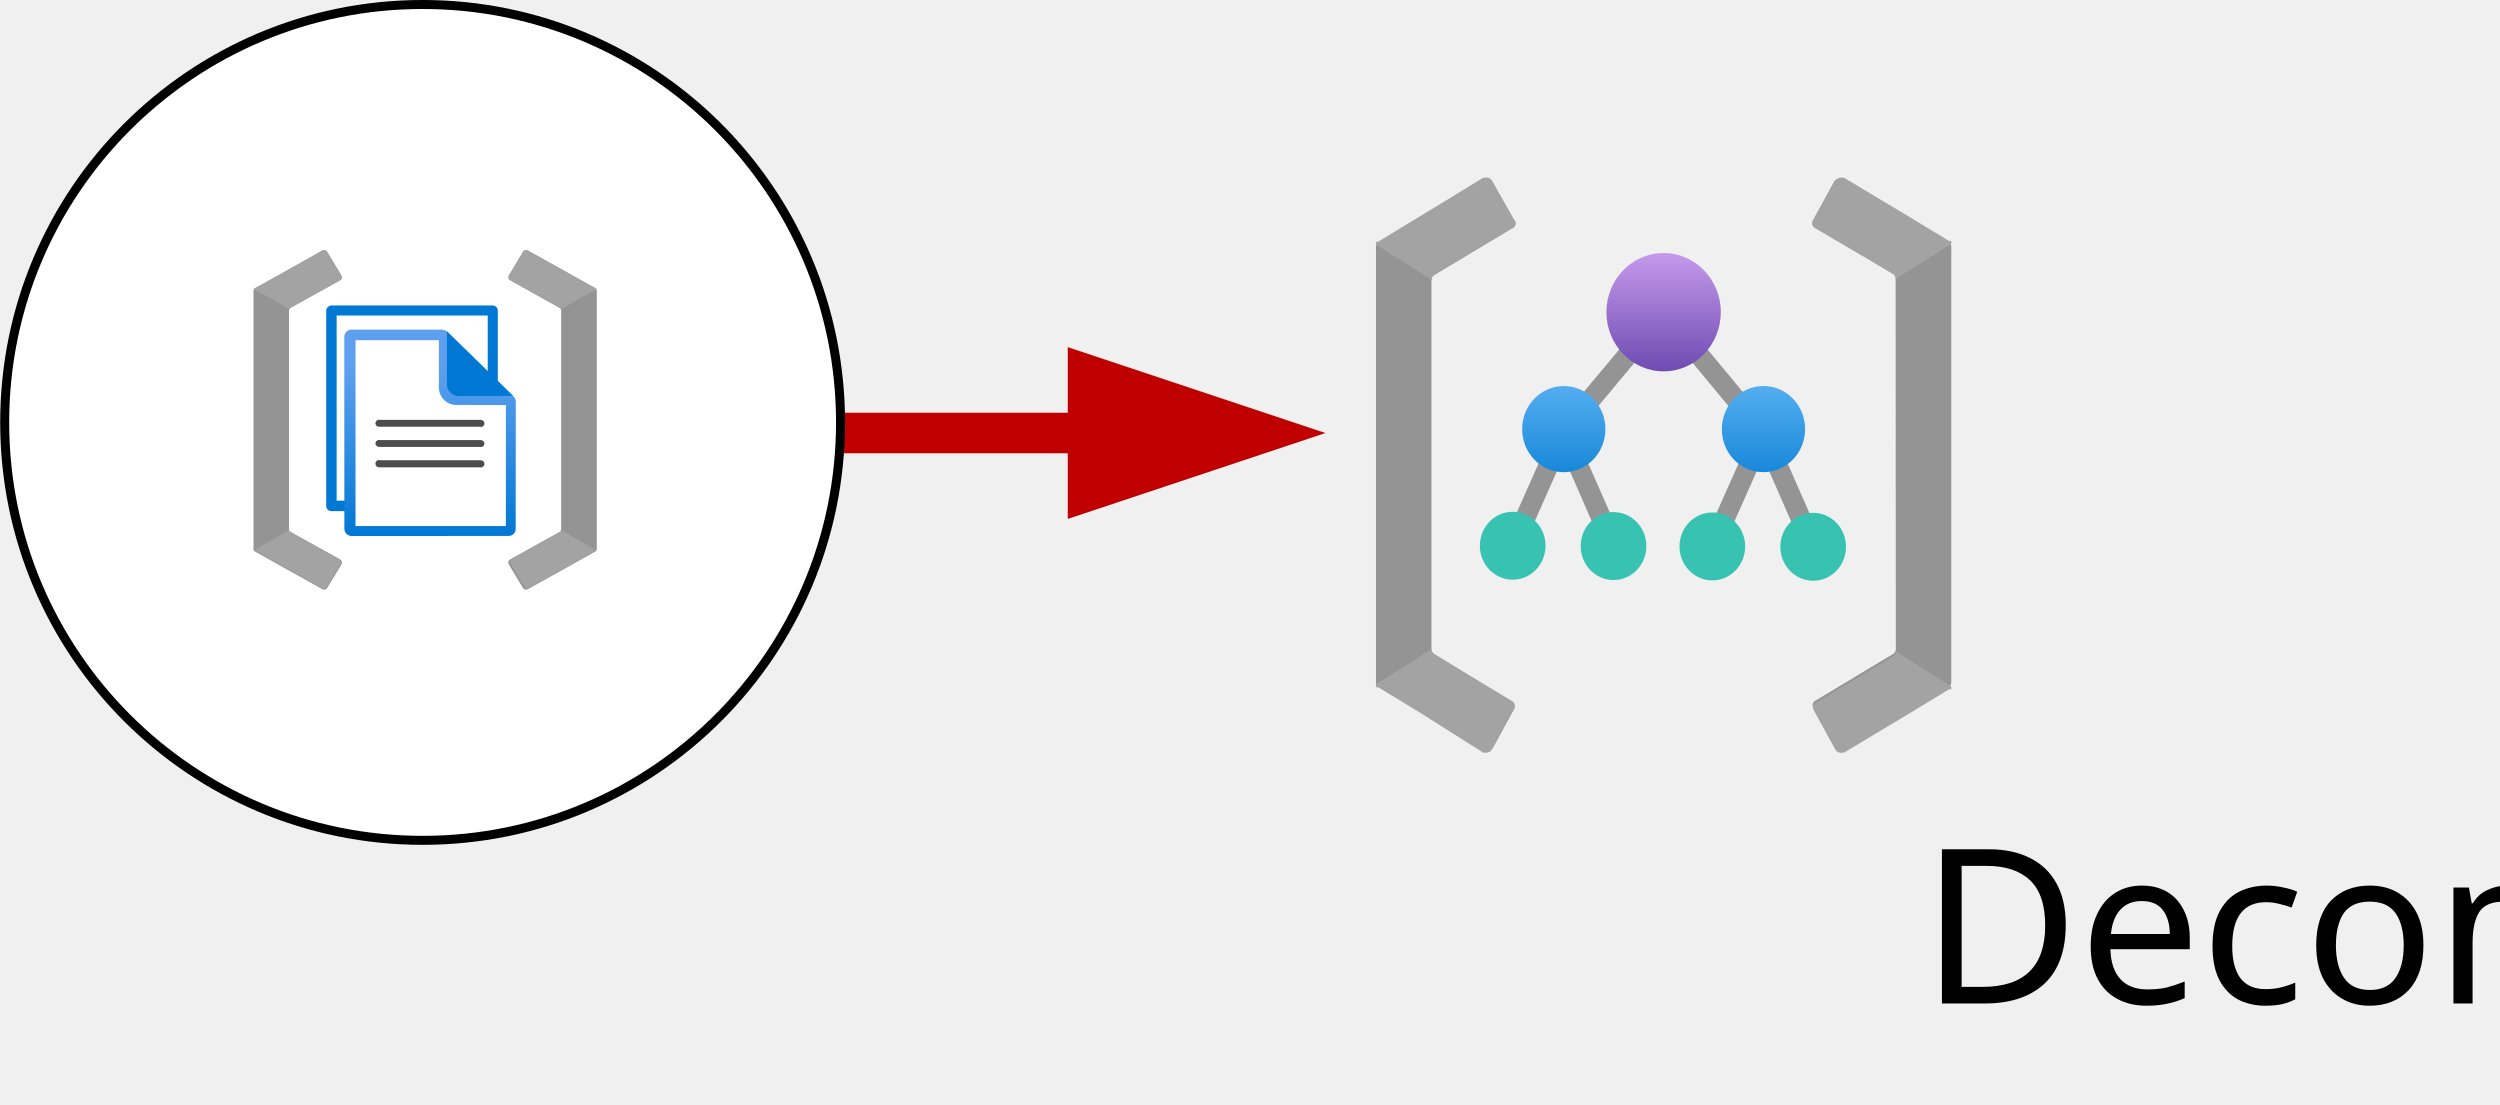
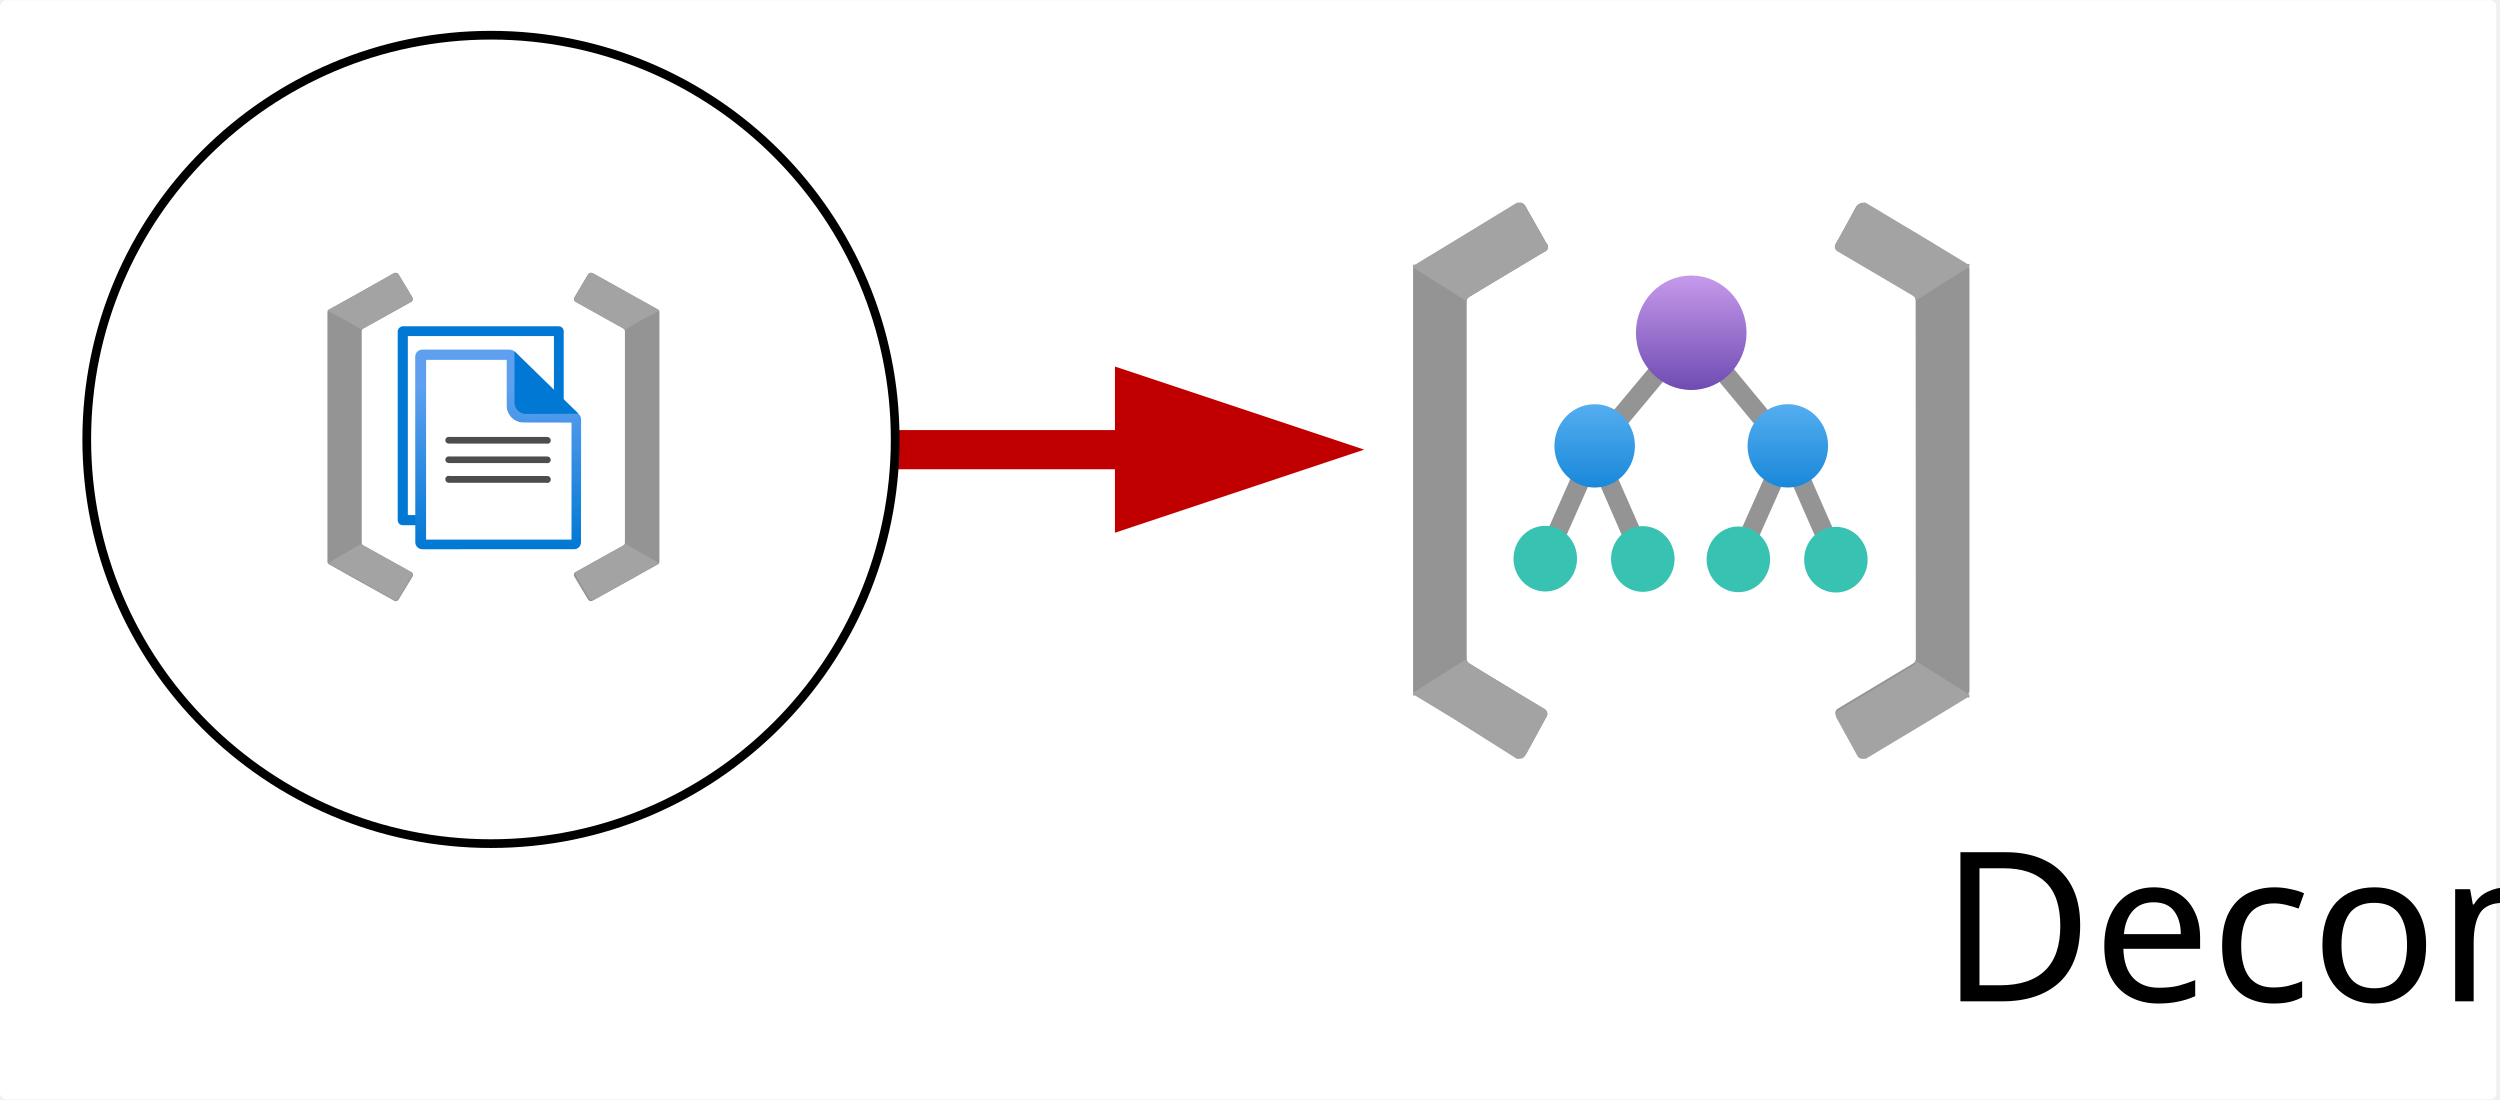
- <svg xmlns="http://www.w3.org/2000/svg" xmlns:ns1="http://schemas.microsoft.com/visio/2003/SVGExtensions/" xmlns:xlink="http://www.w3.org/1999/xlink" width="1.928in" height="0.852in" viewBox="0 0 138.814 61.352" xml:space="preserve" color-interpolation-filters="sRGB" class="st15">
+ <svg xmlns="http://www.w3.org/2000/svg" xmlns:ns1="http://schemas.microsoft.com/visio/2003/SVGExtensions/" xmlns:xlink="http://www.w3.org/1999/xlink" width="1.994in" height="0.877in" viewBox="0 0 143.545 63.112" xml:space="preserve" color-interpolation-filters="sRGB" class="st16">
  <ns1:documentProperties ns1:langID="19465" ns1:metric="true" ns1:viewMarkup="false" />
  <style type="text/css">
	
- 		.st1 {fill:#949494;stroke:none;stroke-linecap:butt;stroke-width:0.75}
- 		.st2 {fill:url(#grad0-7);stroke:none;stroke-linecap:butt;stroke-width:0.75}
- 		.st3 {fill:url(#grad0-11);stroke:none;stroke-linecap:butt;stroke-width:0.75}
- 		.st4 {fill:#37c2b1;stroke:none;stroke-linecap:butt;stroke-width:0.75}
- 		.st5 {fill:#a3a3a3;stroke:none;stroke-linecap:butt;stroke-width:0.75}
- 		.st6 {fill:none;stroke:none;stroke-linecap:round;stroke-linejoin:round;stroke-width:0.75}
- 		.st7 {fill:#000000;font-family:Calibri;font-size:1em}
- 		.st8 {marker-end:url(#mrkr13-38);stroke:#c00000;stroke-linecap:round;stroke-linejoin:round;stroke-width:2.25}
- 		.st9 {fill:#c00000;fill-opacity:1;stroke:#c00000;stroke-opacity:1;stroke-width:0.472}
- 		.st10 {fill:#ffffff;stroke:#000000;stroke-linecap:round;stroke-linejoin:round;stroke-width:0.5}
- 		.st11 {fill:#ffffff;stroke:none;stroke-linecap:butt;stroke-width:0.75}
- 		.st12 {fill:#0078d4;stroke:none;stroke-linecap:butt;stroke-width:0.75}
- 		.st13 {fill:url(#grad0-52);stroke:none;stroke-linecap:butt;stroke-width:0.75}
- 		.st14 {fill:#4d4d4d;stroke:none;stroke-linecap:butt;stroke-width:0.75}
- 		.st15 {fill:none;fill-rule:evenodd;font-size:12px;overflow:visible;stroke-linecap:square;stroke-miterlimit:3}
+ 		.st1 {fill:#ffffff;stroke:#ffffff;stroke-linecap:round;stroke-linejoin:round;stroke-width:0.75}
+ 		.st2 {fill:#949494;stroke:none;stroke-linecap:butt;stroke-width:0.75}
+ 		.st3 {fill:url(#grad0-9);stroke:none;stroke-linecap:butt;stroke-width:0.75}
+ 		.st4 {fill:url(#grad0-13);stroke:none;stroke-linecap:butt;stroke-width:0.75}
+ 		.st5 {fill:#37c2b1;stroke:none;stroke-linecap:butt;stroke-width:0.75}
+ 		.st6 {fill:#a3a3a3;stroke:none;stroke-linecap:butt;stroke-width:0.75}
+ 		.st7 {fill:none;stroke:none;stroke-linecap:round;stroke-linejoin:round;stroke-width:0.75}
+ 		.st8 {fill:#000000;font-family:Calibri;font-size:1em}
+ 		.st9 {marker-end:url(#mrkr13-40);stroke:#c00000;stroke-linecap:round;stroke-linejoin:round;stroke-width:2.25}
+ 		.st10 {fill:#c00000;fill-opacity:1;stroke:#c00000;stroke-opacity:1;stroke-width:0.472}
+ 		.st11 {fill:#ffffff;stroke:#000000;stroke-linecap:round;stroke-linejoin:round;stroke-width:0.5}
+ 		.st12 {fill:#ffffff;stroke:none;stroke-linecap:butt;stroke-width:0.75}
+ 		.st13 {fill:#0078d4;stroke:none;stroke-linecap:butt;stroke-width:0.75}
+ 		.st14 {fill:url(#grad0-54);stroke:none;stroke-linecap:butt;stroke-width:0.75}
+ 		.st15 {fill:#4d4d4d;stroke:none;stroke-linecap:butt;stroke-width:0.75}
+ 		.st16 {fill:none;fill-rule:evenodd;font-size:12px;overflow:visible;stroke-linecap:square;stroke-miterlimit:3}
	
	</style>
  <defs id="Patterns_And_Gradients">
-     <linearGradient id="grad0-7" x1="0" y1="0" x2="1" y2="0" gradientTransform="rotate(90 0.5 0.5)">
+     <linearGradient id="grad0-9" x1="0" y1="0" x2="1" y2="0" gradientTransform="rotate(90 0.5 0.5)">
      <stop offset="0" stop-color="#c69aeb" stop-opacity="1" />
      <stop offset="1" stop-color="#6f4bb2" stop-opacity="1" />
    </linearGradient>
-     <linearGradient id="grad0-11" x1="0" y1="0" x2="1" y2="0" gradientTransform="rotate(90 0.5 0.5)">
+     <linearGradient id="grad0-13" x1="0" y1="0" x2="1" y2="0" gradientTransform="rotate(90 0.5 0.5)">
      <stop offset="0" stop-color="#54aef0" stop-opacity="1" />
      <stop offset="1" stop-color="#1988d9" stop-opacity="1" />
    </linearGradient>
-     <linearGradient id="grad0-52" x1="0" y1="0" x2="1" y2="0" gradientTransform="rotate(-90.07223 0.5 0.5)">
+     <linearGradient id="grad0-54" x1="0" y1="0" x2="1" y2="0" gradientTransform="rotate(-90.07223 0.5 0.5)">
      <stop offset="0" stop-color="#0078d4" stop-opacity="1" />
      <stop offset="0.82" stop-color="#5ea0ef" stop-opacity="1" />
    </linearGradient>
  </defs>
  <defs id="Markers">
    <g id="lend13">
      <path d="M 3 1 L 0 0 L 3 -1 L 3 1 " style="stroke:none" />
    </g>
-     <marker id="mrkr13-38" class="st9" ns1:arrowType="13" ns1:arrowSize="2" ns1:setback="6.36" refX="-6.36" orient="auto" markerUnits="strokeWidth" overflow="visible">
+     <marker id="mrkr13-40" class="st10" ns1:arrowType="13" ns1:arrowSize="2" ns1:setback="6.36" refX="-6.36" orient="auto" markerUnits="strokeWidth" overflow="visible">
      <use xlink:href="#lend13" transform="scale(-2.12,-2.12) " />
    </marker>
  </defs>
  <g ns1:mID="0" ns1:index="1" ns1:groupContext="foregroundPage">
    <ns1:pageProperties ns1:drawingScale="0.0393701" ns1:pageScale="0.0393701" ns1:drawingUnits="24" ns1:shadowOffsetX="8.50394" ns1:shadowOffsetY="-8.50394" />
-     <g id="group1000-1" transform="translate(76.3972,-19.54)" ns1:mID="1000" ns1:groupContext="group">
-       <g id="shape1001-2" ns1:mID="1001" ns1:groupContext="shape" transform="translate(7.10934,-11.2144)">
+     <g id="shape1066-1" ns1:mID="1066" ns1:groupContext="shape" transform="translate(0.375,-0.375034)">
+       <rect x="0" y="0.75" width="142.583" height="62.362" class="st1" />
+     </g>
+     <g id="group1000-3" transform="translate(81.1285,-19.54)" ns1:mID="1000" ns1:groupContext="group">
+       <g id="shape1001-4" ns1:mID="1001" ns1:groupContext="shape" transform="translate(7.10934,-11.2144)">
        <ns1:userDefs>
          <ns1:ud ns1:nameU="msvDisableCustomConnectionPoints" ns1:prompt="" ns1:val="VT0(1):5" />
        </ns1:userDefs>
-         <path d="M17.68 60.87 L14.86 54.45 L8.87 47.21 L2.84 54.43 L0 60.83 L1 61.31 L3.31 56.1 L5.58 61.31 L6.6 60.85 L3.96         54.84 L8.87 48.96 L13.76 54.86 L11.09 60.85 L12.08 61.33 L14.39 56.14 L16.67 61.35 L17.68 60.87 Z" class="st1" />
+         <path d="M17.68 62.63 L14.86 56.21 L8.87 48.97 L2.84 56.19 L0 62.59 L1 63.07 L3.31 57.86 L5.58 63.07 L6.6 62.61 L3.96         56.6 L8.87 50.72 L13.76 56.62 L11.09 62.61 L12.08 63.09 L14.39 57.9 L16.67 63.11 L17.68 62.63 Z" class="st2" />
      </g>
-       <g id="shape1002-4" ns1:mID="1002" ns1:groupContext="shape" transform="translate(12.803,-21.1903)">
+       <g id="shape1002-6" ns1:mID="1002" ns1:groupContext="shape" transform="translate(12.803,-21.1903)">
        <ns1:userDefs>
          <ns1:ud ns1:nameU="msvDisableCustomConnectionPoints" ns1:prompt="" ns1:val="VT0(1):5" />
        </ns1:userDefs>
-         <ellipse cx="3.176" cy="58.066" rx="3.176" ry="3.286" class="st2" />
+         <ellipse cx="3.176" cy="59.826" rx="3.176" ry="3.286" class="st3" />
      </g>
-       <g id="shape1003-8" ns1:mID="1003" ns1:groupContext="shape" transform="translate(8.12406,-15.5898)">
+       <g id="shape1003-10" ns1:mID="1003" ns1:groupContext="shape" transform="translate(8.12406,-15.5898)">
        <ns1:userDefs>
          <ns1:ud ns1:nameU="msvDisableCustomConnectionPoints" ns1:prompt="" ns1:val="VT0(1):5" />
        </ns1:userDefs>
-         <path d="M2.22 56.57 A2.311 2.392 0 1 1 -0 58.98 A2.311 2.392 0 0 1 2.22 56.57 ZM11.09 58.98 A2.293 2.372         -180 0 0 13.38 61.35 A2.311 2.392 -180 1 0 11.09 58.98 Z" class="st3" />
+         <path d="M2.22 58.33 A2.311 2.392 0 1 1 -0 60.74 A2.311 2.392 0 0 1 2.22 58.33 ZM11.09 60.74 A2.293 2.372         -180 0 0 13.38 63.11 A2.311 2.392 -180 1 0 11.09 60.74 Z" class="st4" />
      </g>
-       <g id="group1004-12" transform="translate(5.77517,-9.56147)" ns1:mID="1004" ns1:groupContext="group">
+       <g id="group1004-14" transform="translate(5.77517,-9.56147)" ns1:mID="1004" ns1:groupContext="group">
        <ns1:userDefs>
          <ns1:ud ns1:nameU="msvDisableCustomConnectionPoints" ns1:prompt="" ns1:val="VT0(1):5" />
        </ns1:userDefs>
-         <g id="shape1005-13" ns1:mID="1005" ns1:groupContext="shape" transform="translate(4.04676E-14,-0.0583388)">
+         <g id="shape1005-15" ns1:mID="1005" ns1:groupContext="shape" transform="translate(4.04676E-14,-0.0583388)">
          <ns1:userDefs>
            <ns1:ud ns1:nameU="msvDisableCustomConnectionPoints" ns1:prompt="" ns1:val="VT0(1):5" />
          </ns1:userDefs>
-           <ellipse cx="1.823" cy="59.466" rx="1.823" ry="1.886" class="st4" />
+           <ellipse cx="1.823" cy="61.226" rx="1.823" ry="1.886" class="st5" />
        </g>
-         <g id="shape1006-15" ns1:mID="1006" ns1:groupContext="shape" transform="translate(5.59975,-0.0388925)">
+         <g id="shape1006-17" ns1:mID="1006" ns1:groupContext="shape" transform="translate(5.59975,-0.0388925)">
          <ns1:userDefs>
            <ns1:ud ns1:nameU="msvDisableCustomConnectionPoints" ns1:prompt="" ns1:val="VT0(1):5" />
          </ns1:userDefs>
-           <ellipse cx="1.823" cy="59.466" rx="1.823" ry="1.886" class="st4" />
+           <ellipse cx="1.823" cy="61.226" rx="1.823" ry="1.886" class="st5" />
        </g>
-         <g id="group1007-17" transform="translate(11.0867,0)" ns1:mID="1007" ns1:groupContext="group">
+         <g id="group1007-19" transform="translate(11.0867,0)" ns1:mID="1007" ns1:groupContext="group">
          <ns1:userDefs>
            <ns1:ud ns1:nameU="msvDisableCustomConnectionPoints" ns1:prompt="" ns1:val="VT0(1):5" />
          </ns1:userDefs>
-           <g id="shape1008-18" ns1:mID="1008" ns1:groupContext="shape" transform="translate(4.59632E-14,-0.0194463)">
+           <g id="shape1008-20" ns1:mID="1008" ns1:groupContext="shape" transform="translate(4.59632E-14,-0.0194463)">
            <ns1:userDefs>
              <ns1:ud ns1:nameU="msvDisableCustomConnectionPoints" ns1:prompt="" ns1:val="VT0(1):5" />
            </ns1:userDefs>
-             <ellipse cx="1.823" cy="59.466" rx="1.823" ry="1.886" class="st4" />
+             <ellipse cx="1.823" cy="61.226" rx="1.823" ry="1.886" class="st5" />
          </g>
-           <g id="shape1009-20" ns1:mID="1009" ns1:groupContext="shape" transform="translate(5.59975,-1.42109E-14)">
+           <g id="shape1009-22" ns1:mID="1009" ns1:groupContext="shape" transform="translate(5.59975,-1.42109E-14)">
            <ns1:userDefs>
              <ns1:ud ns1:nameU="msvDisableCustomConnectionPoints" ns1:prompt="" ns1:val="VT0(1):5" />
            </ns1:userDefs>
-             <ellipse cx="1.823" cy="59.466" rx="1.823" ry="1.886" class="st4" />
+             <ellipse cx="1.823" cy="61.226" rx="1.823" ry="1.886" class="st5" />
          </g>
        </g>
      </g>
-       <g id="shape1010-22" ns1:mID="1010" ns1:groupContext="shape" transform="translate(0.00630781,-0.162375)">
+       <g id="shape1010-24" ns1:mID="1010" ns1:groupContext="shape" transform="translate(0.00630781,-0.162375)">
        <ns1:userDefs>
          <ns1:ud ns1:nameU="msvDisableCustomConnectionPoints" ns1:prompt="" ns1:val="VT0(1):5" />
        </ns1:userDefs>
-         <path d="M0 57.59 a0.301 0.311 -180 0 0 0.15 0.272 L2.31 59.11 L6.07 61.33 a0.338 0.35 -180 0 0         0.432 -0.117 L7.65 59.11 a0.282 0.292 -180 0 0 -0.113 -0.428 L3.23 56.02 a0.301         0.311 0 0 1 -0.15 -0.272 L3.08 35.25 a0.301 0.311 0 0 1 0.15 -0.272 L7.54 32.39         a0.282 0.292 -180 0 0 0.113 -0.506 L6.43 29.73 a0.338 0.35 -180 0 0 -0.432 -0.117         L2.39 31.77 L0.15 33.13 a0.301 0.311 -180 0 0 -0.15 0.272 L0 57.59 Z" class="st1" />
+         <path d="M0 59.35 a0.301 0.311 -180 0 0 0.15 0.272 L2.31 60.87 L6.07 63.09 a0.338 0.35 -180 0 0         0.432 -0.117 L7.65 60.87 a0.282 0.292 -180 0 0 -0.113 -0.428 L3.23 57.78 a0.301         0.311 0 0 1 -0.15 -0.272 L3.08 37.01 a0.301 0.311 0 0 1 0.15 -0.272 L7.54 34.15         a0.282 0.292 -180 0 0 0.113 -0.506 L6.43 31.49 a0.338 0.35 -180 0 0 -0.432 -0.117         L2.39 33.53 L0.15 34.89 a0.301 0.311 -180 0 0 -0.15 0.272 L0 59.35 Z" class="st2" />
      </g>
-       <g id="shape1011-24" ns1:mID="1011" ns1:groupContext="shape">
+       <g id="shape1011-26" ns1:mID="1011" ns1:groupContext="shape">
        <ns1:userDefs>
          <ns1:ud ns1:nameU="msvDisableCustomConnectionPoints" ns1:prompt="" ns1:val="VT0(1):5" />
        </ns1:userDefs>
-         <path d="M7.65 31.72 L6.43 29.56 a0.338 0.35 -180 0 0 -0.319 -0.156 L5.96 29.41 L2.36 31.61 L0.12 32.97         a0.188 0.194 -180 0 0 -0.113 2.98428E-13 a0.451 0.467 -180 0 0 -4.4964E-14 0.156 L3.09         35.07 a0.301 0.311 0 0 1 0.15 -0.272 L7.54 32.23 a0.282 0.292 -180 0 0 0.113 -0.506         ZM7.65 58.95 L6.43 61.18 a0.338 0.35 0 0 1 -0.319 0.156 a0.225 0.233 0 0 1 -0.15         0 L2.36 59.06 L0.12 57.7 a0.188 0.194 0 0 1 -0.113 7.10543E-15 a0.451 0.467 0 0 1 0 -0.156         L3.09 55.6 a0.301 0.311 -180 0 0 0.15 0.272 L7.54 58.46 a0.301 0.311 0 0 1 0.113         0.486 Z" class="st5" />
+         <path d="M7.65 33.48 L6.43 31.32 a0.338 0.35 -180 0 0 -0.319 -0.156 L5.96 31.17 L2.36 33.37 L0.12 34.73         a0.188 0.194 -180 0 0 -0.113 2.98428E-13 a0.451 0.467 -180 0 0 -4.4964E-14 0.156 L3.09         36.83 a0.301 0.311 0 0 1 0.15 -0.272 L7.54 33.99 a0.282 0.292 -180 0 0 0.113 -0.506         ZM7.65 60.71 L6.43 62.94 a0.338 0.35 0 0 1 -0.319 0.156 a0.225 0.233 0 0 1 -0.15         0 L2.36 60.82 L0.12 59.46 a0.188 0.194 0 0 1 -0.113 7.10543E-15 a0.451 0.467 0 0 1 0         -0.156 L3.09 57.36 a0.301 0.311 -180 0 0 0.15 0.272 L7.54 60.22 a0.301 0.311 0 0         1 0.113 0.486 Z" class="st6" />
      </g>
-       <g id="shape1012-26" ns1:mID="1012" ns1:groupContext="shape" transform="translate(24.2643,-0.104036)">
+       <g id="shape1012-28" ns1:mID="1012" ns1:groupContext="shape" transform="translate(24.2643,-0.104036)">
        <ns1:userDefs>
          <ns1:ud ns1:nameU="msvDisableCustomConnectionPoints" ns1:prompt="" ns1:val="VT0(1):5" />
        </ns1:userDefs>
-         <path d="M7.69 33.34 a0.301 0.311 -180 0 0 -0.15 -0.272 L5.38 31.83 L1.62 29.61 a0.338 0.35 -180         0 0 -0.432 0.117 L0.04 31.83 a0.282 0.292 -180 0 0 0.113 0.428 L4.45 34.84 a0.301         0.311 0 0 1 0.15 0.272 L4.61 55.69 a0.301 0.311 0 0 1 -0.15 0.272 L0.15 58.55 a0.282         0.292 -180 0 0 -0.113 0.428 L1.26 61.21 a0.338 0.35 -180 0 0 0.432 0.117 L5.3 59.17         L7.54 57.81 a0.301 0.311 -180 0 0 0.15 -0.272 L7.69 33.34 Z" class="st1" />
+         <path d="M7.69 35.1 a0.301 0.311 -180 0 0 -0.15 -0.272 L5.38 33.59 L1.62 31.37 a0.338 0.35 -180         0 0 -0.432 0.117 L0.04 33.59 a0.282 0.292 -180 0 0 0.113 0.428 L4.45 36.6 a0.301         0.311 0 0 1 0.15 0.272 L4.61 57.45 a0.301 0.311 0 0 1 -0.15 0.272 L0.15 60.31 a0.282         0.292 -180 0 0 -0.113 0.428 L1.26 62.97 a0.338 0.35 -180 0 0 0.432 0.117 L5.3 60.93         L7.54 59.57 a0.301 0.311 -180 0 0 0.15 -0.272 L7.69 35.1 Z" class="st2" />
      </g>
-       <g id="shape1013-28" ns1:mID="1013" ns1:groupContext="shape" transform="translate(24.2283,-0.0133458)">
+       <g id="shape1013-30" ns1:mID="1013" ns1:groupContext="shape" transform="translate(24.2283,-0.0133458)">
        <ns1:userDefs>
          <ns1:ud ns1:nameU="msvDisableCustomConnectionPoints" ns1:prompt="" ns1:val="VT0(1):5" />
        </ns1:userDefs>
-         <path d="M0.07 58.96 L1.3 61.2 a0.338 0.35 -180 0 0 0.319 0.156 L1.77 61.35 L5.37 59.19 L7.61 57.83 a0.188         0.194 -180 0 0 0.113 -7.10543E-15 a0.451 0.467 -180 0 0 1.15463E-14 -0.156 L4.64 55.73         a0.301 0.311 0 0 1 -0.15 0.272 L0.19 58.59 a0.282 0.292 -180 0 0 -0.113 0.369         ZM0.07 31.74 L1.3 29.58 a0.338 0.35 0 0 1 0.319 -0.156 a0.225 0.233 0 0 1 0.15         2.0961E-13 L5.37 31.58 L7.61 32.94 a0.188 0.194 0 0 1 0.113 1.7053E-13 a0.451 0.467 0         0 1 -1.26121E-13 0.156 L4.64 35.04 a0.301 0.311 -180 0 0 -0.15 -0.272 L0.19 32.24 a0.301         0.311 0 0 1 -0.113 -0.506 Z" class="st5" />
+         <path d="M0.07 60.72 L1.3 62.96 a0.338 0.35 -180 0 0 0.319 0.156 L1.77 63.11 L5.37 60.95 L7.61 59.59 a0.188         0.194 -180 0 0 0.113 -7.10543E-15 a0.451 0.467 -180 0 0 1.15463E-14 -0.156 L4.64 57.49         a0.301 0.311 0 0 1 -0.15 0.272 L0.19 60.35 a0.282 0.292 -180 0 0 -0.113 0.369         ZM0.07 33.5 L1.3 31.34 a0.338 0.35 0 0 1 0.319 -0.156 a0.225 0.233 0 0 1 0.15 2.0961E-13         L5.37 33.34 L7.61 34.7 a0.188 0.194 0 0 1 0.113 1.7053E-13 a0.451 0.467 0 0 1 -1.26121E-13         0.156 L4.64 36.8 a0.301 0.311 -180 0 0 -0.15 -0.272 L0.19 34 a0.301 0.311 0 0 1 -0.113         -0.506 Z" class="st6" />
      </g>
    </g>
-     <g id="shape1028-30" ns1:mID="1028" ns1:groupContext="shape" transform="translate(46.313,-0.375)">
+     <g id="shape1028-32" ns1:mID="1028" ns1:groupContext="shape" transform="translate(51.0443,-0.375)">
      <ns1:textBlock ns1:margins="rect(4,4,4,4)" ns1:tabSpace="42.5197" />
-       <ns1:textRect cx="46.063" cy="52.499" width="92.13" height="17.706" />
-       <rect x="0" y="43.646" width="92.126" height="17.706" class="st6" />
-       <text x="4.2" y="56.1" class="st7" ns1:langID="1033">
+       <ns1:textRect cx="46.063" cy="54.259" width="92.13" height="17.706" />
+       <rect x="0" y="45.406" width="92.126" height="17.706" class="st7" />
+       <text x="4.2" y="57.86" class="st8" ns1:langID="1033">
        <ns1:paragraph ns1:horizAlign="1" />
        <ns1:tabList />Decommissioned</text>
    </g>
-     <g id="shape1030-33" ns1:mID="1030" ns1:groupContext="shape" transform="translate(45.7668,-37.3028)">
-       <path d="M0 61.35 L13.52 61.35" class="st8" />
+     <g id="shape1030-35" ns1:mID="1030" ns1:groupContext="shape" transform="translate(50.4981,-37.3028)">
+       <path d="M0 63.11 L13.52 63.11" class="st9" />
    </g>
-     <g id="shape1031-39" ns1:mID="1031" ns1:groupContext="shape" transform="translate(0.25,-14.6846)">
-       <ellipse cx="23.209" cy="38.143" rx="23.209" ry="23.209" class="st10" />
+     <g id="shape1031-41" ns1:mID="1031" ns1:groupContext="shape" transform="translate(4.9813,-14.6846)">
+       <ellipse cx="23.209" cy="39.904" rx="23.209" ry="23.209" class="st11" />
    </g>
-     <g id="group1032-41" transform="translate(14.0689,-15.3021)" ns1:mID="1032" ns1:groupContext="group">
-       <g id="group1033-42" transform="translate(5.19584E-14,-13.3058)" ns1:mID="1033" ns1:groupContext="group">
-         <g id="shape1034-43" ns1:mID="1034" ns1:groupContext="shape" transform="translate(4.33877,-4.64918)">
-           <rect x="0" y="50.499" width="8.935" height="10.852" class="st11" />
+     <g id="group1032-43" transform="translate(18.8002,-15.3021)" ns1:mID="1032" ns1:groupContext="group">
+       <g id="group1033-44" transform="translate(5.19584E-14,-13.3058)" ns1:mID="1033" ns1:groupContext="group">
+         <g id="shape1034-45" ns1:mID="1034" ns1:groupContext="shape" transform="translate(4.33877,-4.64918)">
+           <rect x="0" y="52.26" width="8.935" height="10.852" class="st12" />
        </g>
-         <g id="shape1035-45" ns1:mID="1035" ns1:groupContext="shape" transform="translate(4.03606,-4.35769)">
-           <path d="M1.1 60.77 L0.58 60.77 L0.58 50.49 L8.97 50.49 L8.97 54.91 L9.53 54.91 L9.53 50.21 a0.28 0.28          -180 0 0 -0.28 -0.28 L0.28 49.93 a0.314 0.314 -180 0 0 -0.28 0.28 L0 61.07          a0.303 0.303 -180 0 0 0.09 0.202 a0.291 0.291 -180 0 0 0.191 0.078 L1.08          61.35 L1.1 60.77 Z" class="st12" />
+         <g id="shape1035-47" ns1:mID="1035" ns1:groupContext="shape" transform="translate(4.03606,-4.35769)">
+           <path d="M1.1 62.53 L0.58 62.53 L0.58 52.25 L8.97 52.25 L8.97 56.67 L9.53 56.67 L9.53 51.97 a0.28 0.28          -180 0 0 -0.28 -0.28 L0.28 51.69 a0.314 0.314 -180 0 0 -0.28 0.28 L0 62.83          a0.303 0.303 -180 0 0 0.09 0.202 a0.291 0.291 -180 0 0 0.191 0.078 L1.08          63.11 L1.1 62.53 Z" class="st13" />
        </g>
-         <g id="shape1036-47" ns1:mID="1036" ns1:groupContext="shape" transform="translate(5.12356,-3.01234)">
-           <path d="M5.35 50.02 L0.39 50.02 a0.392 0.392 -180 0 0 -0.392 0.437 L0 60.97 a0.392 0.392 -180          0 0 0.392 0.381 L9 61.35 a0.392 0.392 -180 0 0 0.381 -0.392 L9.38 53.95 a0.392          0.392 -180 0 0 -0.392 -0.392 L6.14 53.56 a0.392 0.392 0 0 1 -0.392 -0.392 L5.75          50.45 a0.381 0.381 -180 0 0 -0.404 -0.437 Z" class="st11" />
+         <g id="shape1036-49" ns1:mID="1036" ns1:groupContext="shape" transform="translate(5.12356,-3.01234)">
+           <path d="M5.35 51.78 L0.39 51.78 a0.392 0.392 -180 0 0 -0.392 0.437 L0 62.73 a0.392 0.392 -180          0 0 0.392 0.381 L9 63.11 a0.392 0.392 -180 0 0 0.381 -0.392 L9.38 55.71 a0.392          0.392 -180 0 0 -0.392 -0.392 L6.14 55.32 a0.392 0.392 0 0 1 -0.392 -0.392 L5.75          52.21 a0.381 0.381 -180 0 0 -0.404 -0.437 Z" class="st12" />
        </g>
-         <g id="shape1037-49" ns1:mID="1037" ns1:groupContext="shape" transform="translate(5.04508,-2.9787)">
-           <path d="M5.25 50.48 L5.25 53.11 a0.964 0.964 -180 0 0 0.975 0.964 L8.97 54.08 L8.97 60.8 L0.62 60.8          L0.62 50.48 L5.25 50.48 ZM5.44 49.89 L0.41 49.89 a0.404 0.404 -180 0 0 -0.415 0.392          L0 60.96 a0.404 0.404 -180 0 0 0.404 0.392 L9.11 61.35 a0.392 0.392 -180 0 0 0.404          -0.392 L9.52 53.89 a0.381 0.381 -180 0 0 -0.404 -0.381 L6.23 53.5 a0.392 0.392          0 0 1 -0.392 -0.392 L5.84 50.29 a0.404 0.404 -180 0 0 -0.404 -0.392 Z" class="st13" />
+         <g id="shape1037-51" ns1:mID="1037" ns1:groupContext="shape" transform="translate(5.04508,-2.9787)">
+           <path d="M5.25 52.24 L5.25 54.87 a0.964 0.964 -180 0 0 0.975 0.964 L8.97 55.84 L8.97 62.56 L0.62          62.56 L0.62 52.24 L5.25 52.24 ZM5.44 51.65 L0.41 51.65 a0.404 0.404 -180 0 0 -0.415 0.392          L0 62.72 a0.404 0.404 -180 0 0 0.404 0.392 L9.11 63.11 a0.392 0.392 -180 0 0 0.404          -0.392 L9.52 55.65 a0.381 0.381 -180 0 0 -0.404 -0.381 L6.23 55.26 a0.392 0.392          0 0 1 -0.392 -0.392 L5.84 52.05 a0.404 0.404 -180 0 0 -0.404 -0.392 Z" class="st14" />
        </g>
-         <g id="shape1038-53" ns1:mID="1038" ns1:groupContext="shape" transform="translate(10.7404,-10.7481)">
-           <path d="M3.68 61.34 L0 57.75 L0 60.68 a0.661 0.661 -180 0 0 0.661 0.673 L3.68 61.34 Z" class="st12" />
+         <g id="shape1038-55" ns1:mID="1038" ns1:groupContext="shape" transform="translate(10.7404,-10.7481)">
+           <path d="M3.68 63.1 L0 59.51 L0 62.44 a0.661 0.661 -180 0 0 0.661 0.673 L3.68 63.1 Z" class="st13" />
        </g>
-         <g id="shape1039-55" ns1:mID="1039" ns1:groupContext="shape" transform="translate(6.77162,-9.04401)">
-           <path d="M5.81 61.35 L0.2 61.35 a0.191 0.191 0 0 1 -0.202 -0.191 a0.202 0.202 0 0 1 0.247          -0.191 L5.85 60.97 a0.202 0.202 0 0 1 0.202 0.202 a0.191 0.191 0 0 1 -0.247          0.179 Z" class="st14" />
+         <g id="shape1039-57" ns1:mID="1039" ns1:groupContext="shape" transform="translate(6.77162,-9.04401)">
+           <path d="M5.81 63.11 L0.2 63.11 a0.191 0.191 0 0 1 -0.202 -0.191 a0.202 0.202 0 0 1 0.247          -0.191 L5.85 62.73 a0.202 0.202 0 0 1 0.202 0.202 a0.191 0.191 0 0 1 -0.247          0.179 Z" class="st15" />
        </g>
-         <g id="shape1040-57" ns1:mID="1040" ns1:groupContext="shape" transform="translate(6.77162,-7.92288)">
-           <path d="M5.81 61.35 L0.2 61.35 a0.202 0.202 0 0 1 -0.202 -0.202 a0.202 0.202 0 0 1 0.247          -0.179 L5.85 60.97 a0.202 0.202 0 0 1 0.202 0.191 a0.202 0.202 0 0 1 -0.247          0.191 Z" class="st14" />
+         <g id="shape1040-59" ns1:mID="1040" ns1:groupContext="shape" transform="translate(6.77162,-7.92288)">
+           <path d="M5.81 63.11 L0.2 63.11 a0.202 0.202 0 0 1 -0.202 -0.202 a0.202 0.202 0 0 1 0.247          -0.179 L5.85 62.73 a0.202 0.202 0 0 1 0.202 0.191 a0.202 0.202 0 0 1 -0.247          0.191 Z" class="st15" />
        </g>
-         <g id="shape1041-59" ns1:mID="1041" ns1:groupContext="shape" transform="translate(6.77162,-6.79054)">
-           <path d="M5.81 61.35 L0.2 61.35 a0.202 0.202 0 0 1 -0.202 -0.202 a0.191 0.191 0 0 1 0.247          -0.191 L5.85 60.96 a0.191 0.191 0 0 1 0.202 0.191 a0.202 0.202 0 0 1 -0.247          0.202 Z" class="st14" />
+         <g id="shape1041-61" ns1:mID="1041" ns1:groupContext="shape" transform="translate(6.77162,-6.79054)">
+           <path d="M5.81 63.11 L0.2 63.11 a0.202 0.202 0 0 1 -0.202 -0.202 a0.191 0.191 0 0 1 0.247          -0.191 L5.85 62.72 a0.191 0.191 0 0 1 0.202 0.191 a0.202 0.202 0 0 1 -0.247          0.202 Z" class="st15" />
        </g>
-         <g id="shape1042-61" ns1:mID="1042" ns1:groupContext="shape">
-           <path d="M0 59.09 a0.168 0.168 -180 0 0 0.101 0.157 L1.48 60.02 L3.83 61.33 a0.191 0.191 -180          0 0 0.258 -0.067 L4.89 59.94 a0.191 0.191 -180 0 0 -0.067 -0.258 L2.06 58.15 a0.179          0.179 0 0 1 -0.09 -0.157 L1.97 45.86 a0.179 0.179 0 0 1 0.09 -0.157 L4.82          44.17 a0.191 0.191 -180 0 0 0.067 -0.258 L4.09 42.59 a0.191 0.191 -180 0 0 -0.258          -0.067 L1.52 43.81 L0.1 44.61 a0.168 0.168 -180 0 0 -0.101 0.157 L0 59.09 Z" class="st1" />
+         <g id="shape1042-63" ns1:mID="1042" ns1:groupContext="shape">
+           <path d="M0 60.85 a0.168 0.168 -180 0 0 0.101 0.157 L1.48 61.78 L3.83 63.09 a0.191 0.191 -180          0 0 0.258 -0.067 L4.89 61.7 a0.191 0.191 -180 0 0 -0.067 -0.258 L2.06 59.91 a0.179          0.179 0 0 1 -0.09 -0.157 L1.97 47.62 a0.179 0.179 0 0 1 0.09 -0.157 L4.82          45.93 a0.191 0.191 -180 0 0 0.067 -0.258 L4.09 44.35 a0.191 0.191 -180 0 0 -0.258          -0.067 L1.52 45.57 L0.1 46.37 a0.168 0.168 -180 0 0 -0.101 0.157 L0 60.85 Z" class="st2" />
        </g>
-         <g id="shape1043-63" ns1:mID="1043" ns1:groupContext="shape" transform="translate(0,-15.5802)">
-           <path d="M1.96 61.35 a0.146 0.146 0 0 1 0.078 -0.067 L4.79 59.75 a0.191 0.191 -180 0 0 0.067          -0.258 L4.07 58.17 a0.213 0.213 -180 0 0 -0.269 -0.067 L1.56 59.39 L0.07 60.19 a0.191          0.191 -180 0 0 -0.067 0.067 L1.12 60.85 L1.96 61.35 Z" class="st5" />
+         <g id="shape1043-65" ns1:mID="1043" ns1:groupContext="shape" transform="translate(0,-15.5802)">
+           <path d="M1.96 63.11 a0.146 0.146 0 0 1 0.078 -0.067 L4.79 61.51 a0.191 0.191 -180 0 0 0.067          -0.258 L4.07 59.93 a0.213 0.213 -180 0 0 -0.269 -0.067 L1.56 61.15 L0.07 61.95 a0.191          0.191 -180 0 0 -0.067 0.067 L1.12 62.61 L1.96 63.11 Z" class="st6" />
        </g>
-         <g id="shape1044-65" ns1:mID="1044" ns1:groupContext="shape" transform="translate(0.0112113,-0.0700342)">
-           <path d="M4.78 59.76 L2.03 58.22 a0.224 0.224 0 0 1 -0.09 -0.09 L0 59.25 L0.06 59.25 L1.45 60.02          L3.79 61.34 a0.213 0.213 -180 0 0 0.269 -0.067 L4.84 59.95 a0.191 0.191 -180          0 0 -0.067 -0.191 Z" class="st5" />
+         <g id="shape1044-67" ns1:mID="1044" ns1:groupContext="shape" transform="translate(0.0112113,-0.0700342)">
+           <path d="M4.78 61.52 L2.03 59.98 a0.224 0.224 0 0 1 -0.09 -0.09 L0 61.01 L0.06 61.01 L1.45 61.78          L3.79 63.1 a0.213 0.213 -180 0 0 0.269 -0.067 L4.84 61.71 a0.191 0.191 -180 0          0 -0.067 -0.191 Z" class="st6" />
        </g>
-         <g id="shape1045-67" ns1:mID="1045" ns1:groupContext="shape" transform="translate(14.1521,0)">
-           <path d="M4.91 59.09 a0.168 0.168 0 0 1 -0.101 0.157 L3.43 60.02 L1.07 61.33 a0.191 0.191 0          0 1 -0.258 -0.067 L0.02 59.94 a0.191 0.191 0 0 1 0.067 -0.258 L2.84 58.15 a0.179          0.179 -180 0 0 0.09 -0.157 L2.93 45.86 a0.179 0.179 -180 0 0 -0.09 -0.157          L0.09 44.17 a0.191 0.191 0 0 1 -0.067 -0.258 L0.81 42.59 a0.191 0.191 0 0 1 0.258          -0.067 L3.38 43.81 L4.81 44.61 a0.168 0.168 0 0 1 0.101 0.157 L4.91 59.09 Z" class="st1" />
+         <g id="shape1045-69" ns1:mID="1045" ns1:groupContext="shape" transform="translate(14.1521,0)">
+           <path d="M4.91 60.85 a0.168 0.168 0 0 1 -0.101 0.157 L3.43 61.78 L1.07 63.09 a0.191 0.191 0          0 1 -0.258 -0.067 L0.02 61.7 a0.191 0.191 0 0 1 0.067 -0.258 L2.84 59.91 a0.179          0.179 -180 0 0 0.09 -0.157 L2.93 47.62 a0.179 0.179 -180 0 0 -0.09 -0.157          L0.09 45.93 a0.191 0.191 0 0 1 -0.067 -0.258 L0.81 44.35 a0.191 0.191 0 0 1 0.258          -0.067 L3.38 45.57 L4.81 46.37 a0.168 0.168 0 0 1 0.101 0.157 L4.91 60.85 Z" class="st2" />
        </g>
-         <g id="shape1046-69" ns1:mID="1046" ns1:groupContext="shape" transform="translate(14.1858,-15.5802)">
-           <path d="M2.91 61.35 a0.146 0.146 -180 0 0 -0.078 -0.067 L0.09 59.75 a0.191 0.191 0 0 1 -0.067          -0.258 L0.8 58.17 a0.213 0.213 0 0 1 0.269 -0.067 L3.37 59.39 L4.81 60.19 a0.191          0.191 0 0 1 0.067 0.067 L3.75 60.85 L2.91 61.35 Z" class="st5" />
+         <g id="shape1046-71" ns1:mID="1046" ns1:groupContext="shape" transform="translate(14.1858,-15.5802)">
+           <path d="M2.91 63.11 a0.146 0.146 -180 0 0 -0.078 -0.067 L0.09 61.51 a0.191 0.191 0 0 1 -0.067          -0.258 L0.8 59.93 a0.213 0.213 0 0 1 0.269 -0.067 L3.37 61.15 L4.81 61.95 a0.191          0.191 0 0 1 0.067 0.067 L3.75 62.61 L2.91 63.11 Z" class="st6" />
        </g>
-         <g id="shape1047-71" ns1:mID="1047" ns1:groupContext="shape" transform="translate(14.2408,-0.0700342)">
-           <path d="M0.03 59.76 L2.78 58.22 a0.224 0.224 -180 0 0 0.09 -0.09 L4.81 59.25 L3.42 60.02 L1.07          61.34 a0.213 0.213 0 0 1 -0.269 -0.067 L0.02 59.95 a0.191 0.191 0 0 1 0.011          -0.191 Z" class="st5" />
+         <g id="shape1047-73" ns1:mID="1047" ns1:groupContext="shape" transform="translate(14.2408,-0.0700342)">
+           <path d="M0.03 61.52 L2.78 59.98 a0.224 0.224 -180 0 0 0.09 -0.09 L4.81 61.01 L3.42 61.78 L1.07          63.1 a0.213 0.213 0 0 1 -0.269 -0.067 L0.02 61.71 a0.191 0.191 0 0 1 0.011          -0.191 Z" class="st6" />
        </g>
      </g>
    </g>
  </g>
</svg>
